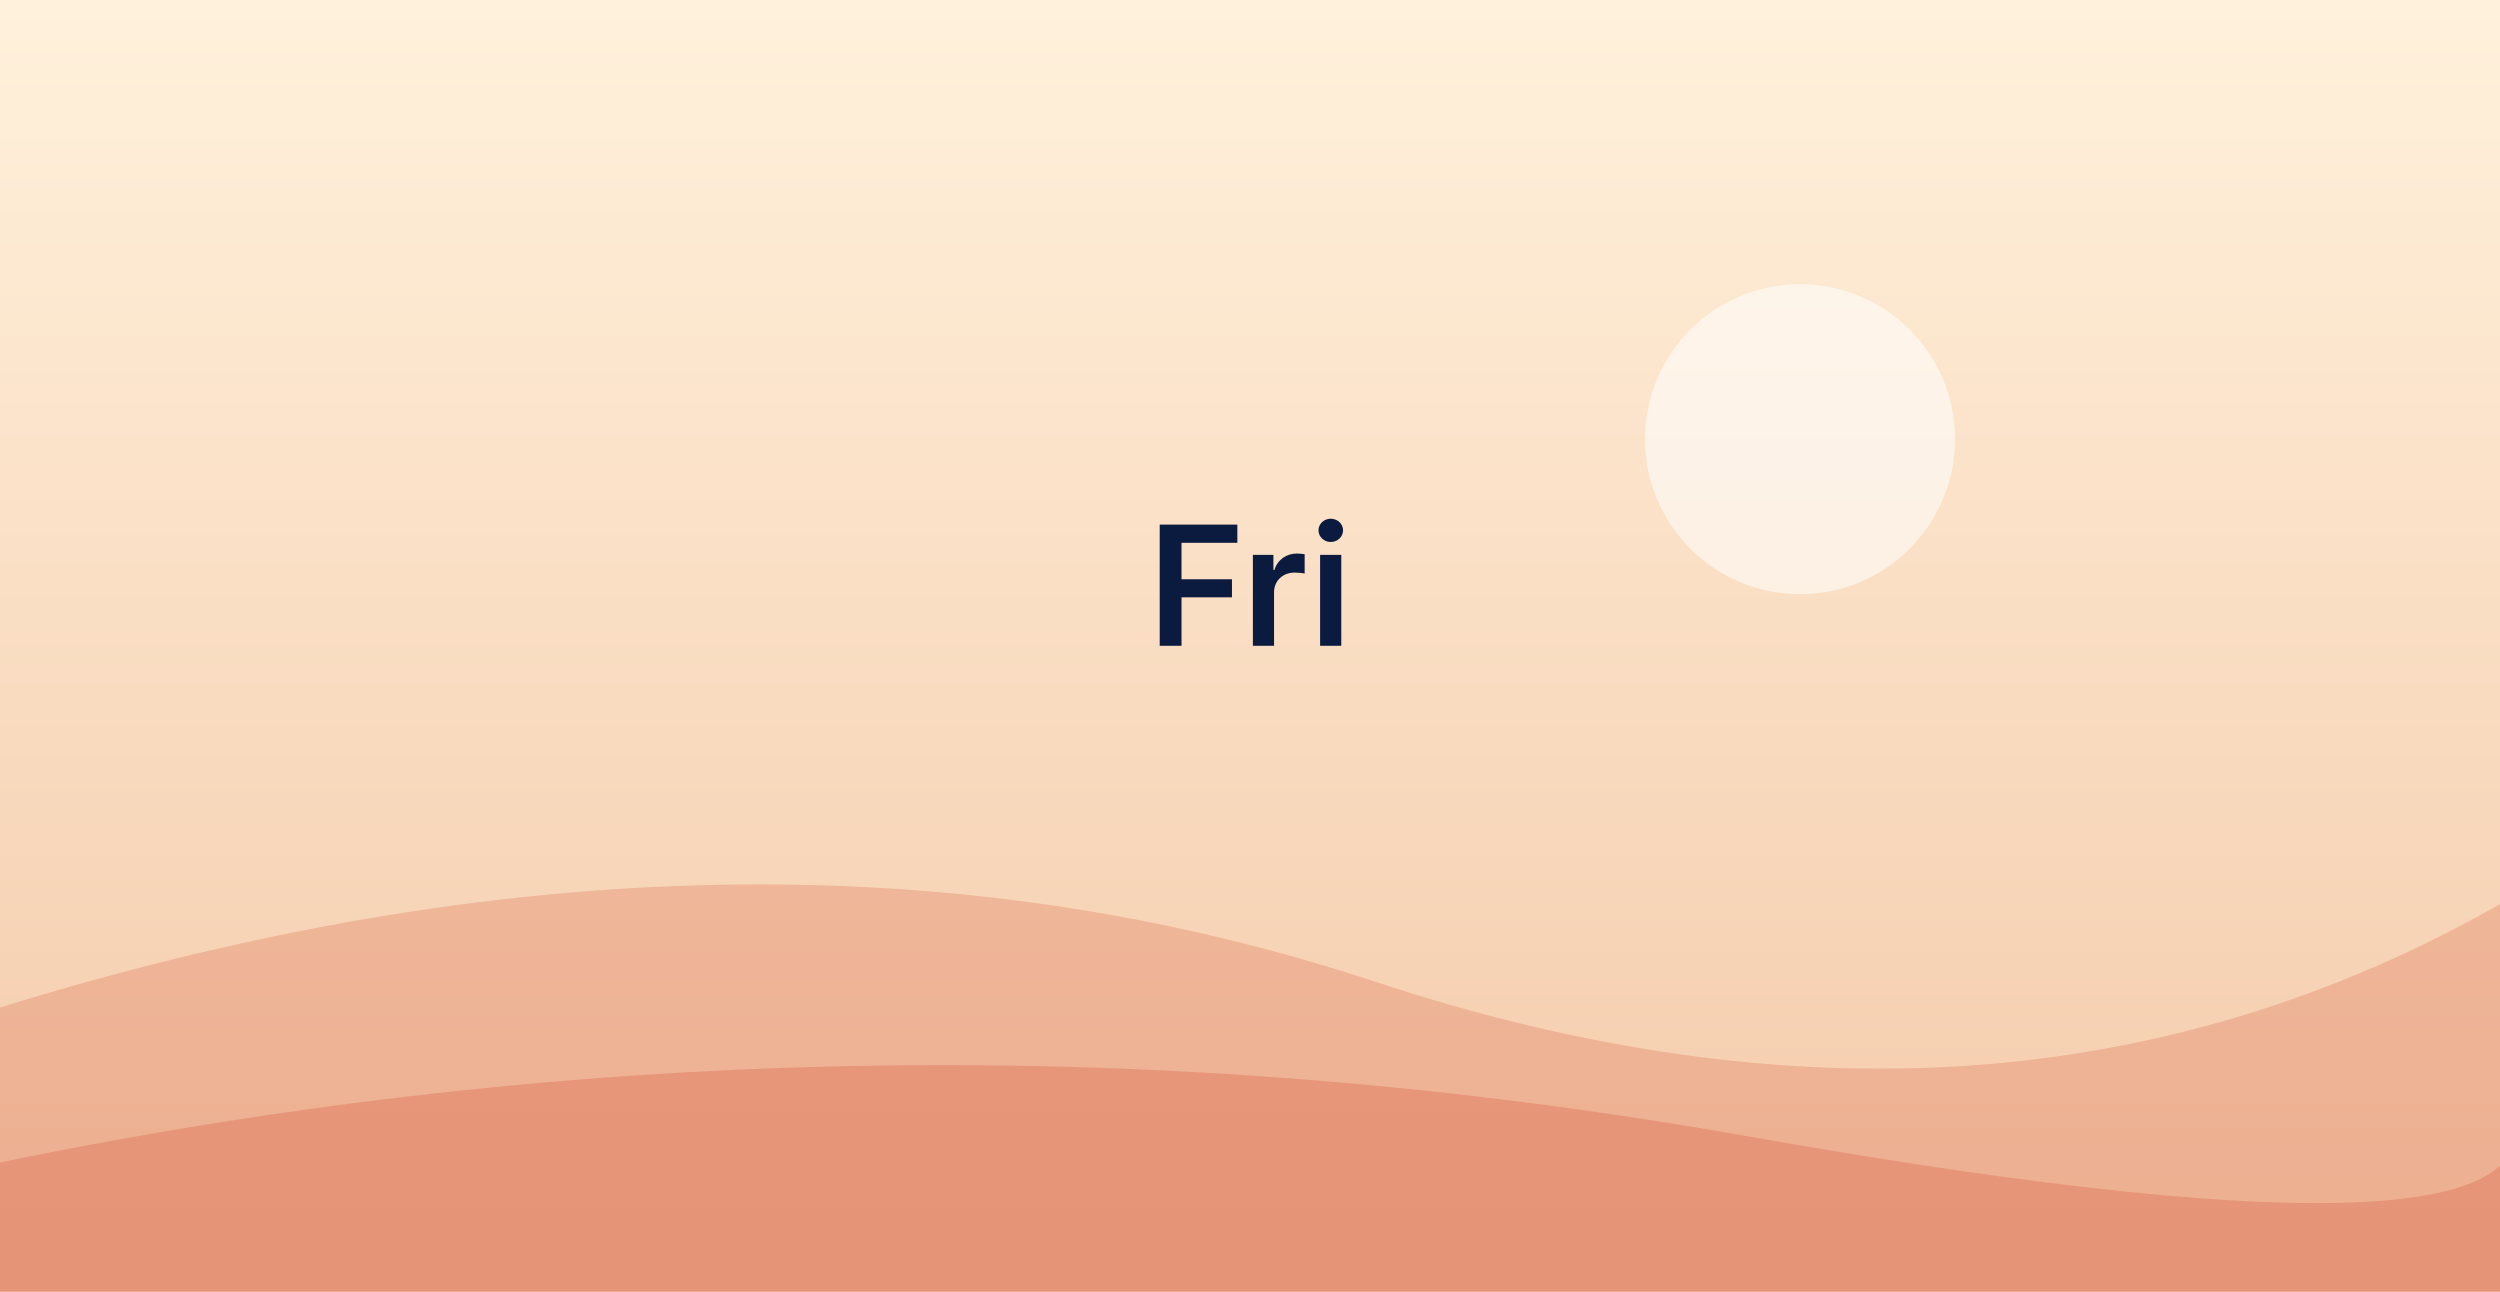
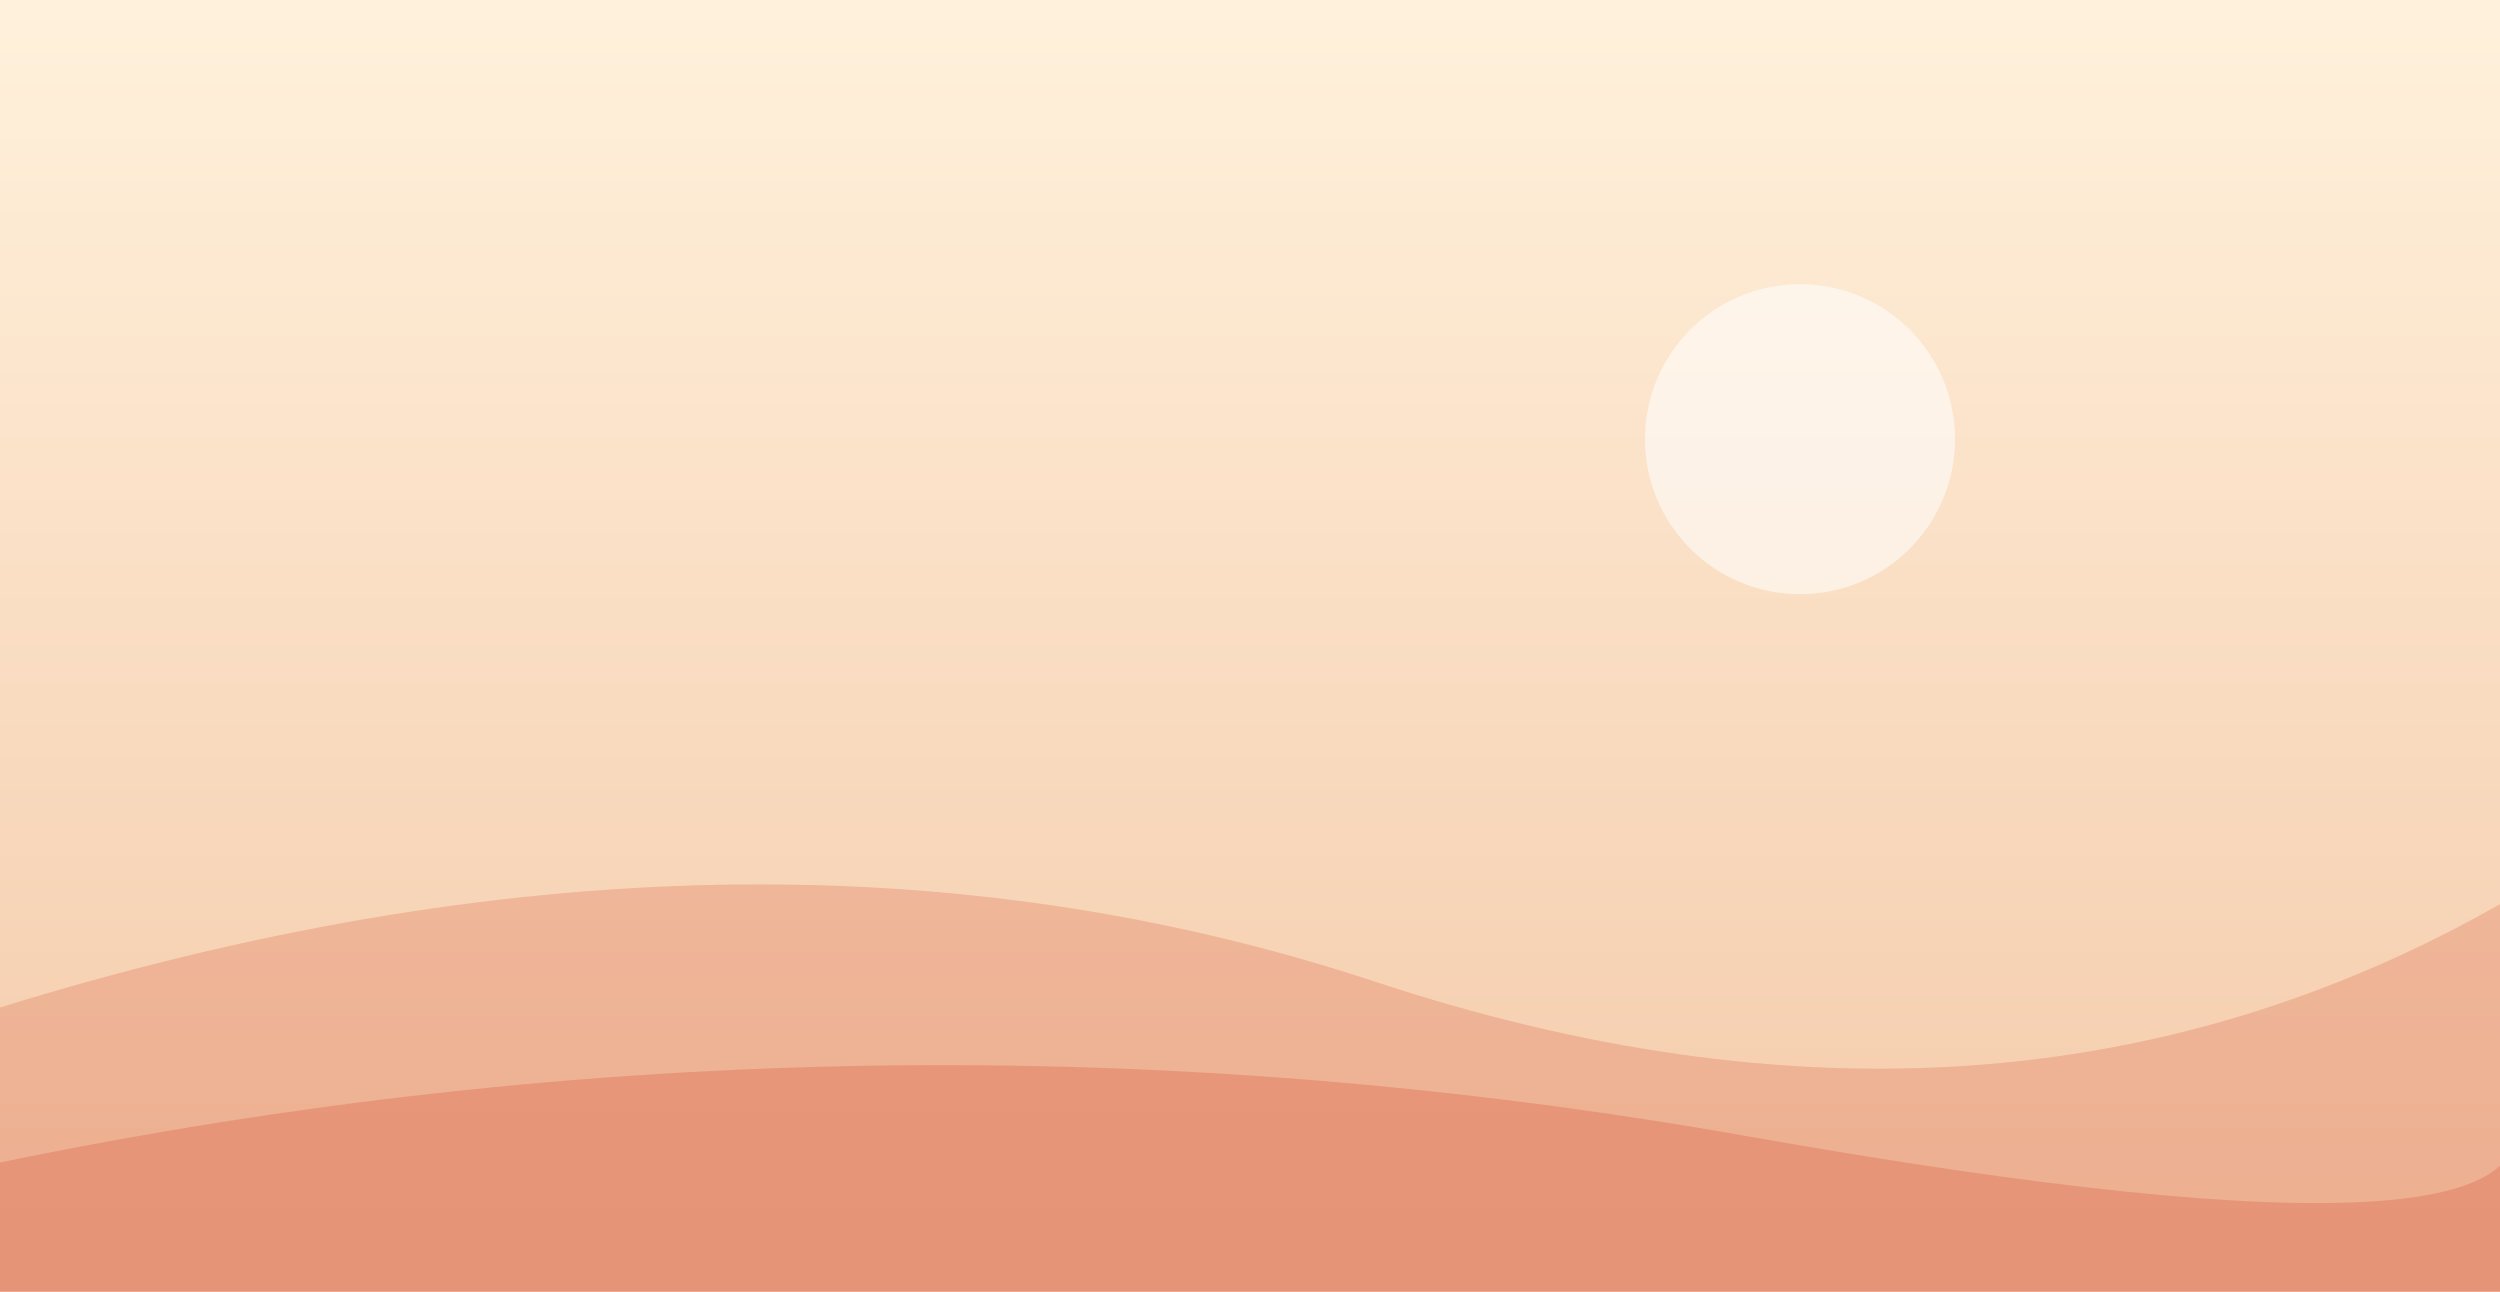
<svg xmlns="http://www.w3.org/2000/svg" width="240" height="124" viewBox="0 0 240 124" role="img" aria-label="Fri">
  <defs>
    <linearGradient id="g" x1="0" y1="0" x2="0" y2="1">
      <stop offset="0" stop-color="#FFF1DC" />
      <stop offset="1" stop-color="#F4C9A8" />
    </linearGradient>
  </defs>
  <rect width="240" height="124" fill="url(#g)" />
  <circle cx="172.8" cy="42.16" r="14.88" fill="#fff" opacity="0.55" />
  <path d="M0 96.72 Q72 74.4 132 94.24 T240 86.8 V124 H0Z" fill="#E07A5F" opacity="0.35" />
  <path d="M0 111.6 Q84 94.24 168 109.12 T240 104.16 V124 H0Z" fill="#E07A5F" opacity="0.5" />
-   <text x="120" y="62" text-anchor="middle" font-family="system-ui, -apple-system, sans-serif" font-size="16" font-weight="600" fill="#0B1B3F">Fri</text>
</svg>
